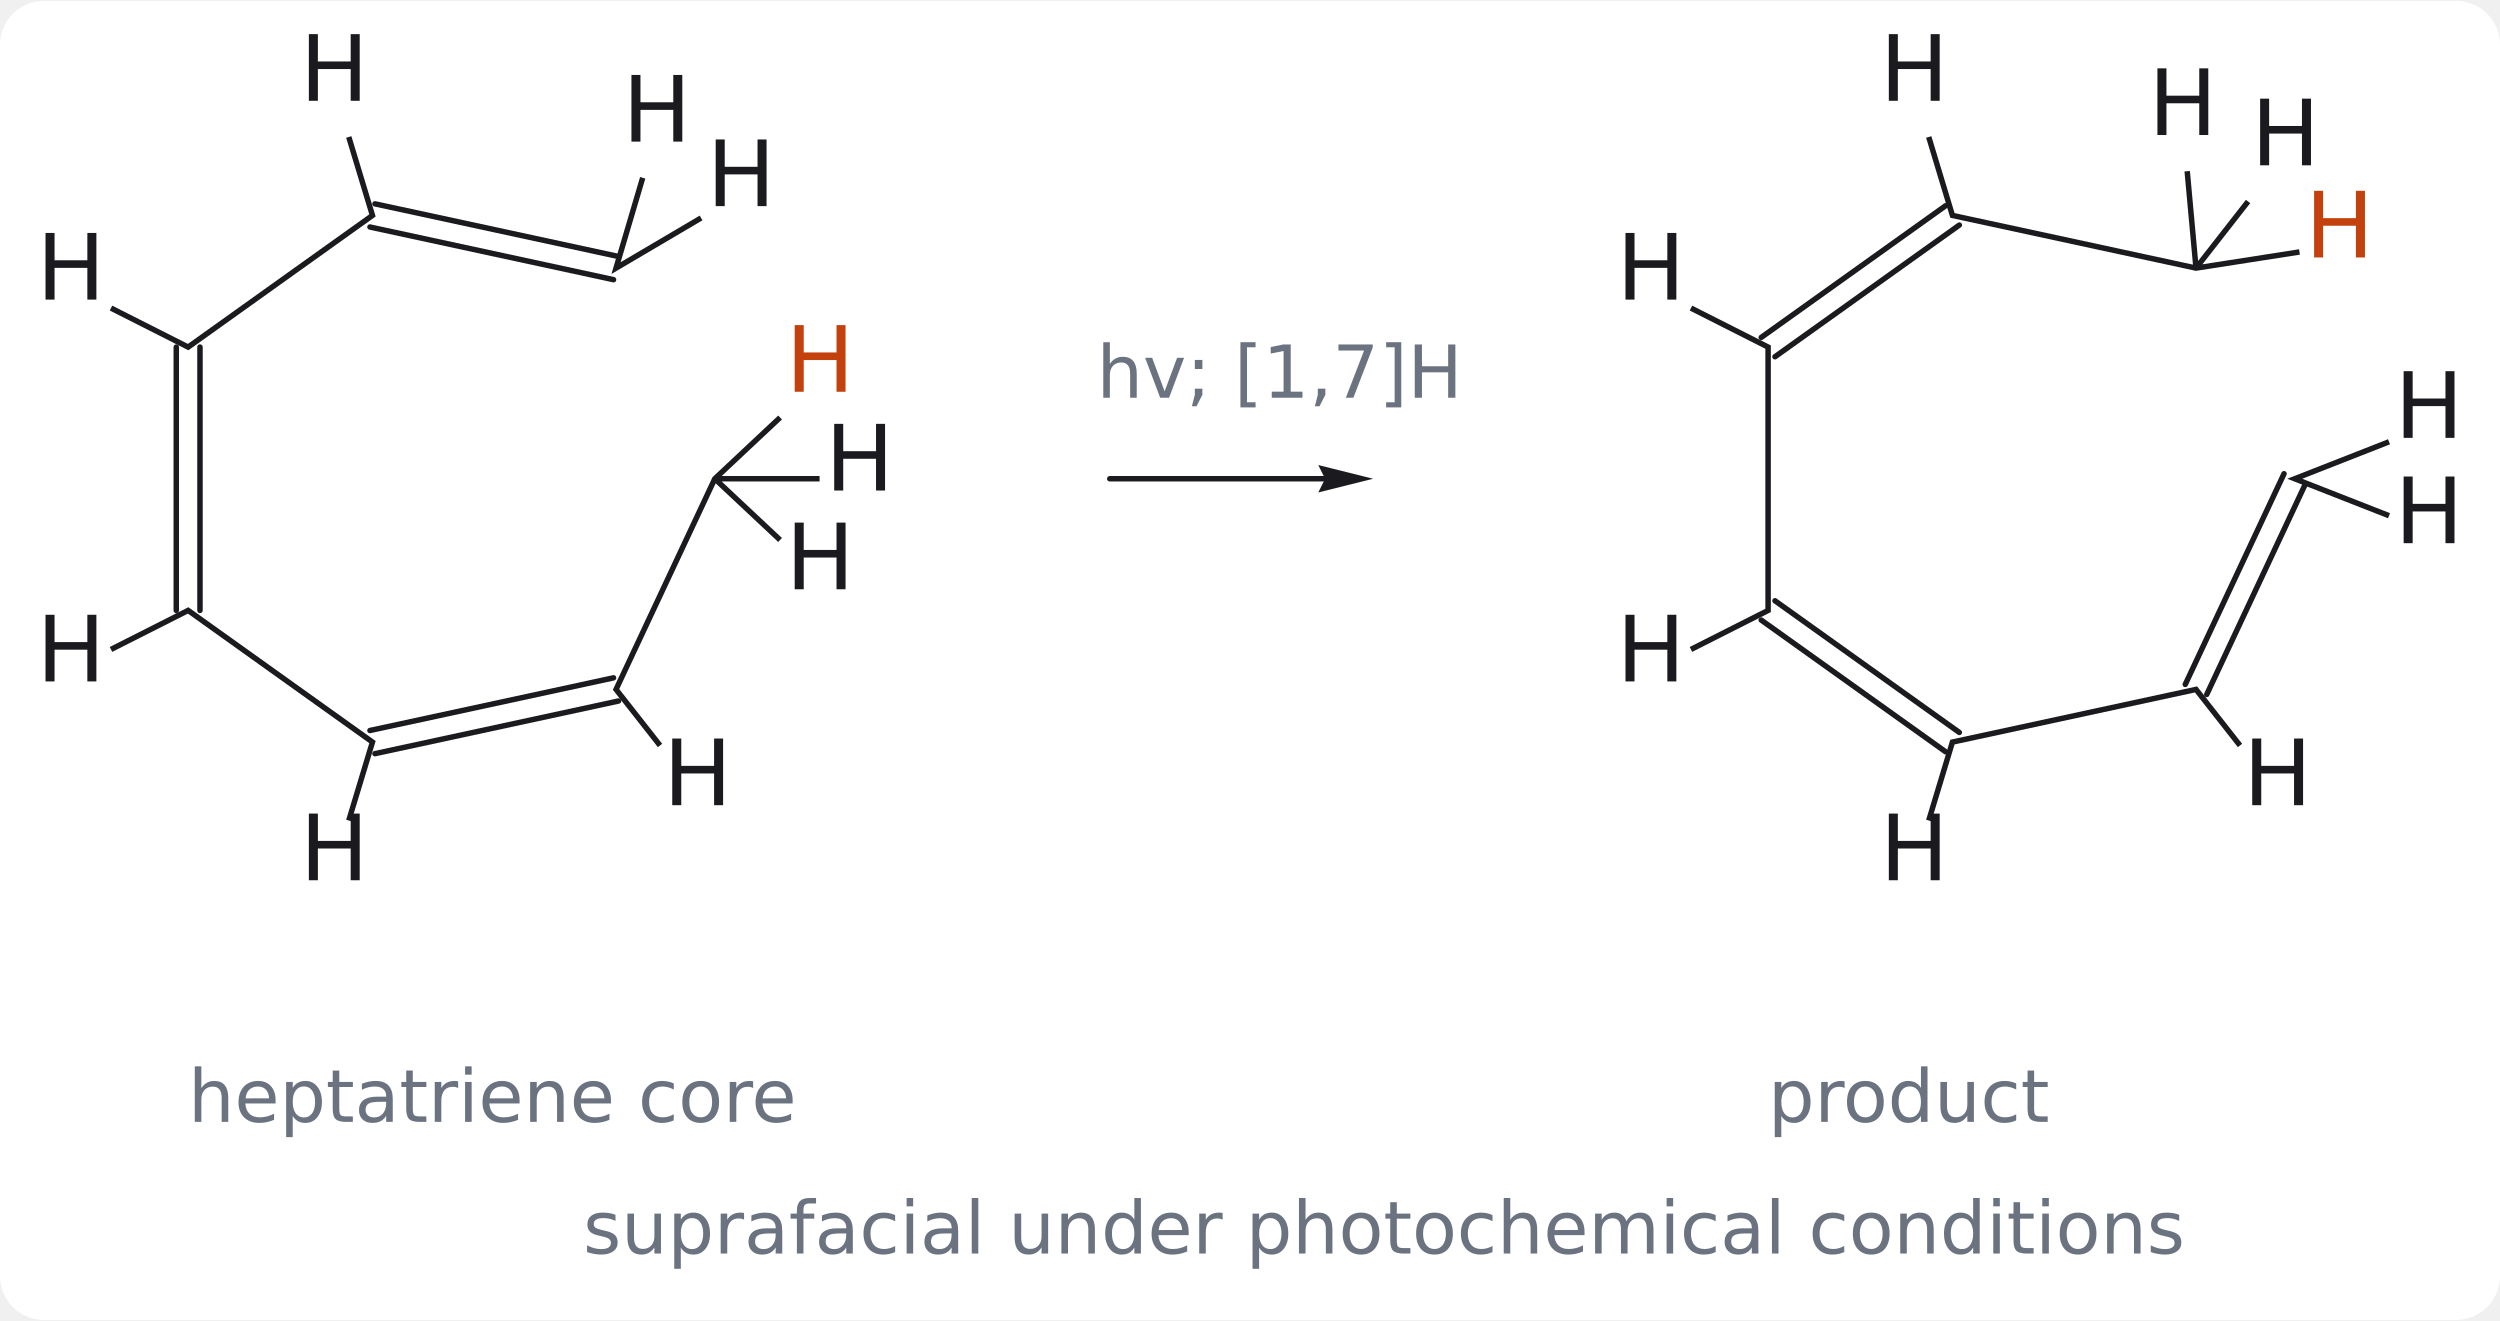
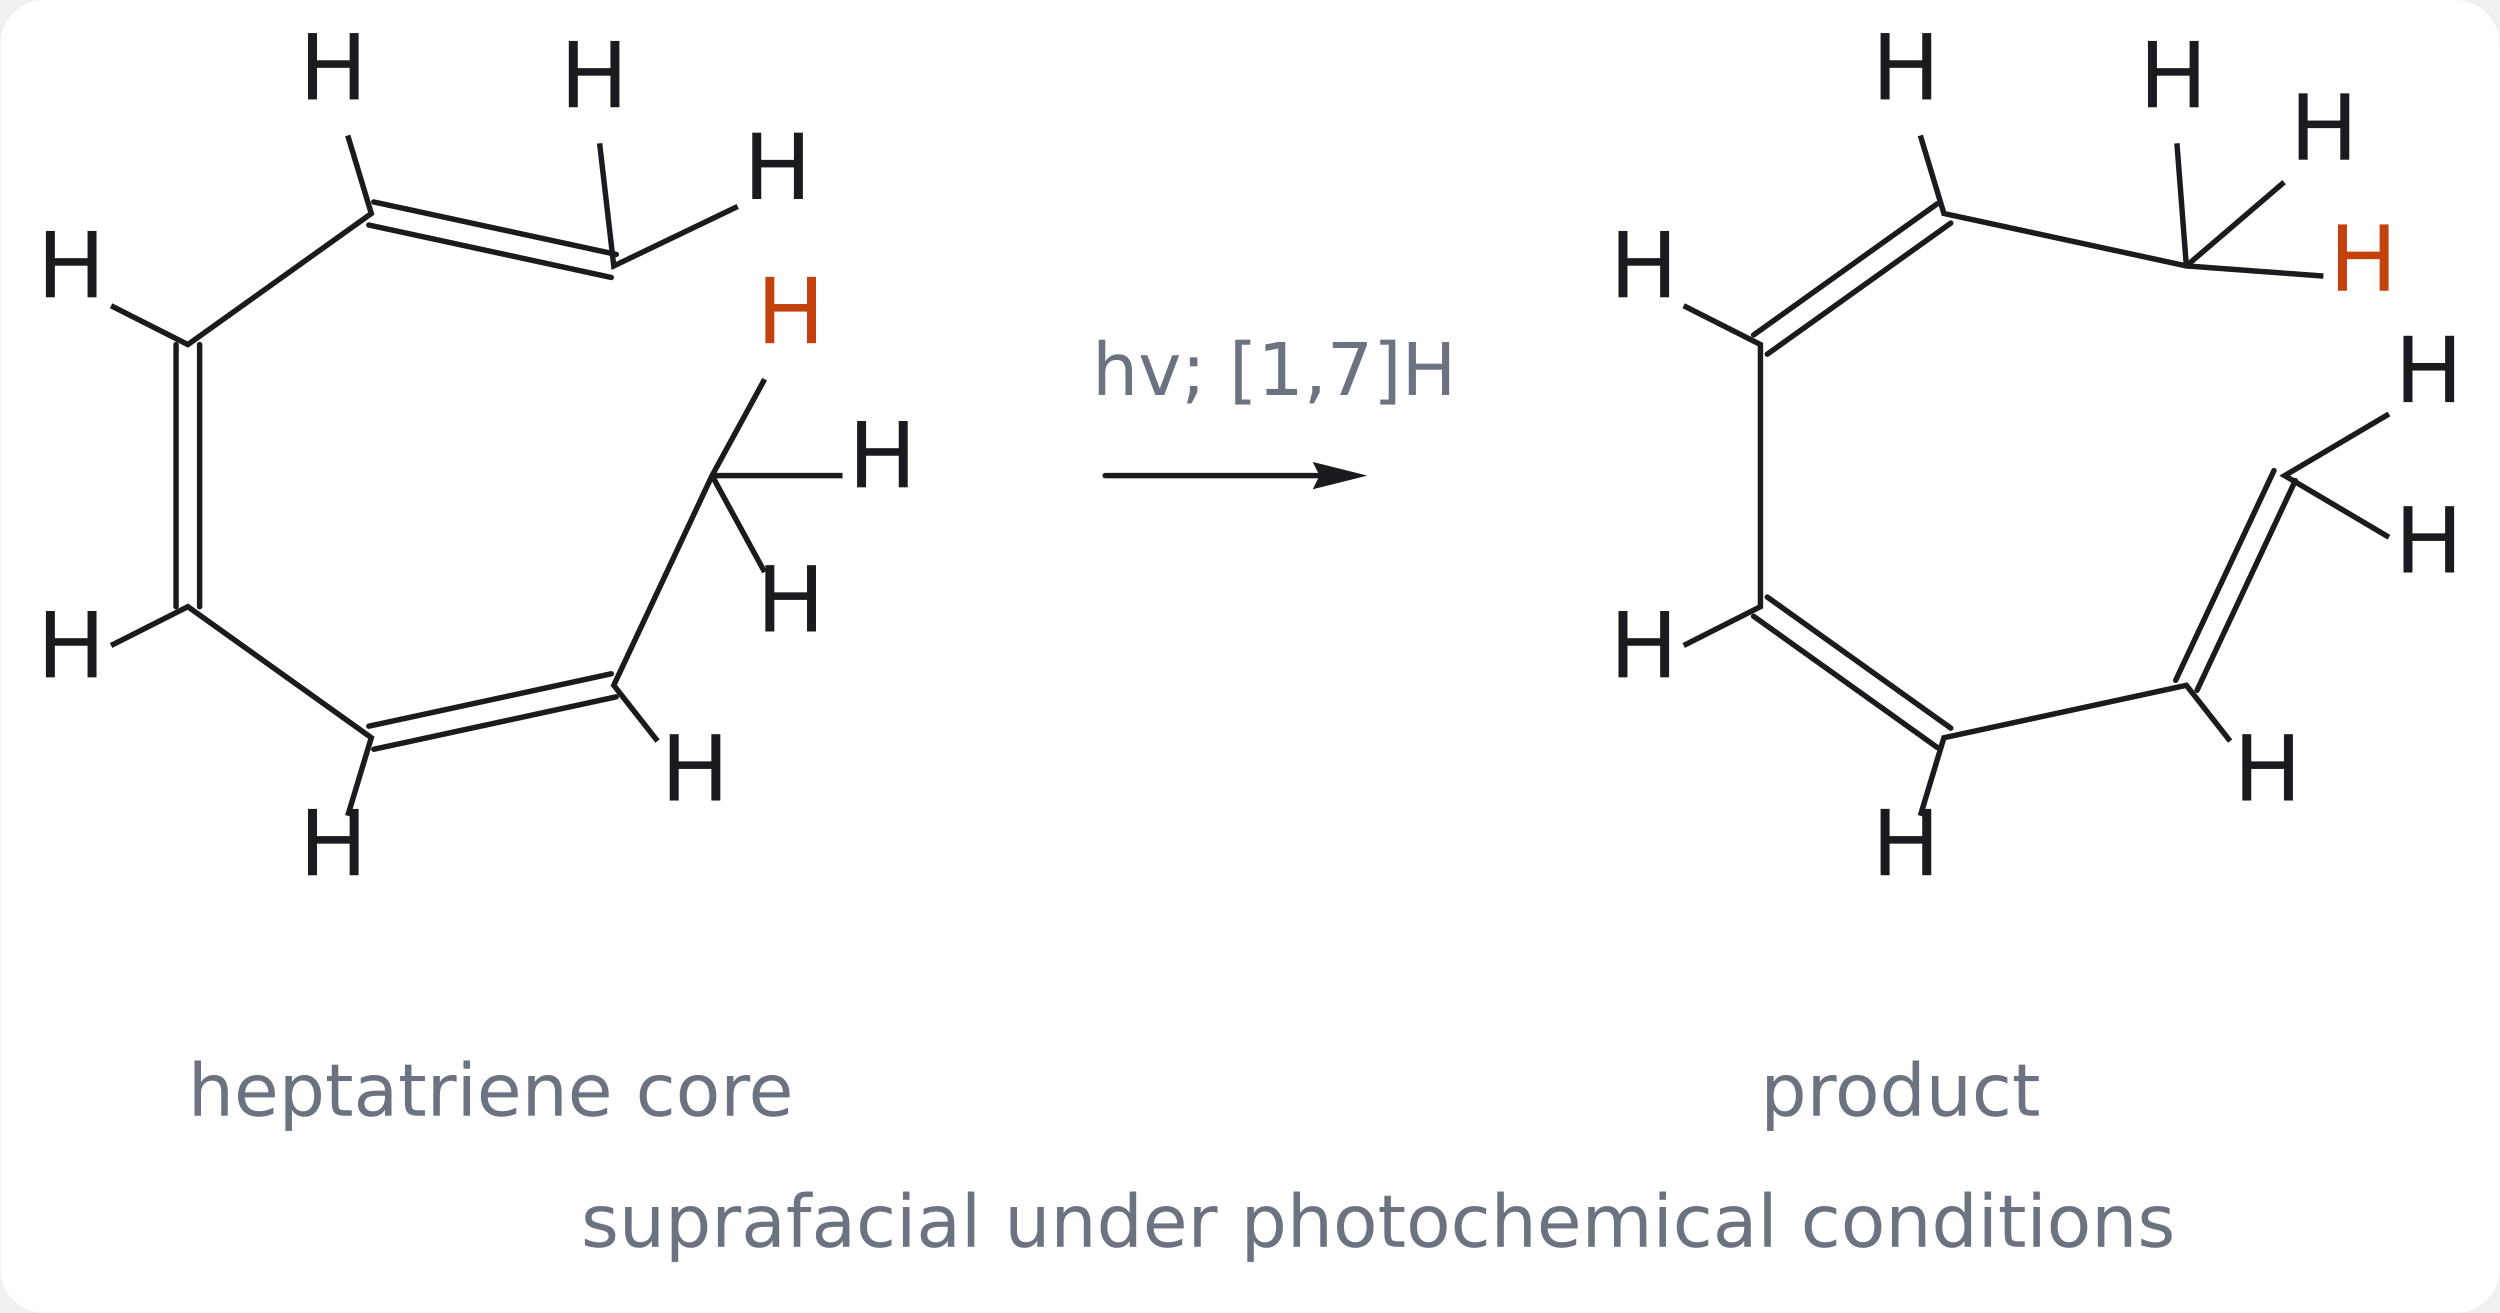
- <svg xmlns="http://www.w3.org/2000/svg" viewBox="-144.013 -152.429 797.485 420.762" width="494" height="261">
+ <svg xmlns="http://www.w3.org/2000/svg" viewBox="-144.013 -152.429 800.845 420.762" width="497" height="261">
  <style>.c-ink.fill{fill:#1b1b1f}.c-ink.stroke{stroke:#1b1b1f}.c-arrow.fill{fill:#c2410c}.c-arrow.stroke{stroke:#c2410c}.c-nu.fill{fill:#1d4ed8}.c-nu.stroke{stroke:#1d4ed8}.c-el.fill{fill:#b91c1c}.c-el.stroke{stroke:#b91c1c}.c-good.fill{fill:#15803d}.c-good.stroke{stroke:#15803d}.c-muted.fill{fill:#6b7280}.c-muted.stroke{stroke:#6b7280}.card{fill:#ffffff}@media (prefers-color-scheme: dark){.c-ink.fill{fill:#e6e6ea}.c-ink.stroke{stroke:#e6e6ea}.c-arrow.fill{fill:#ff9f5a}.c-arrow.stroke{stroke:#ff9f5a}.c-nu.fill{fill:#8ab4ff}.c-nu.stroke{stroke:#8ab4ff}.c-el.fill{fill:#ff8a8a}.c-el.stroke{stroke:#ff8a8a}.c-good.fill{fill:#6ee7a0}.c-good.stroke{stroke:#6ee7a0}.c-muted.fill{fill:#9ca3af}.c-muted.stroke{stroke:#9ca3af}.card{fill:#1e1e1e}}</style>
-   <rect class="card" x="-144.013" y="-152.429" width="797.485" height="420.762" rx="14" />
+   <rect class="card" x="-144.013" y="-152.429" width="800.845" height="420.762" rx="14" />
  <line class="c-ink stroke" x1="53.299" y1="70.895" x2="-24.401" y2="87.695" stroke-width="1.75" stroke-linecap="round" />
  <line class="c-ink stroke" x1="51.701" y1="63.505" x2="-25.999" y2="80.305" stroke-width="1.75" stroke-linecap="round" />
  <line class="c-ink stroke" x1="-87.78" y1="42" x2="-87.78" y2="-42" stroke-width="1.75" stroke-linecap="round" />
  <line class="c-ink stroke" x1="-80.22" y1="42" x2="-80.22" y2="-42" stroke-width="1.75" stroke-linecap="round" />
  <line class="c-ink stroke" x1="-24.401" y1="-87.695" x2="53.299" y2="-70.895" stroke-width="1.75" stroke-linecap="round" />
  <line class="c-ink stroke" x1="-25.999" y1="-80.305" x2="51.701" y2="-63.505" stroke-width="1.75" stroke-linecap="round" />
  <line class="c-ink stroke" x1="591.423" y1="1.604" x2="559.923" y2="68.804" stroke-width="1.75" stroke-linecap="round" />
  <line class="c-ink stroke" x1="584.577" y1="-1.604" x2="553.077" y2="65.596" stroke-width="1.75" stroke-linecap="round" />
  <line class="c-ink stroke" x1="476.603" y1="87.076" x2="417.803" y2="45.076" stroke-width="1.75" stroke-linecap="round" />
  <line class="c-ink stroke" x1="480.997" y1="80.924" x2="422.197" y2="38.924" stroke-width="1.75" stroke-linecap="round" />
  <line class="c-ink stroke" x1="417.803" y1="-45.076" x2="476.603" y2="-87.076" stroke-width="1.75" stroke-linecap="round" />
  <line class="c-ink stroke" x1="422.197" y1="-38.924" x2="480.997" y2="-80.924" stroke-width="1.75" stroke-linecap="round" />
-   <path class="c-ink fill stroke" d="M83.279 -0.523 L51.479 67.316 L53.521 67.084 L84.281 1.463 L84 0 Z M-24.181 83.653 L-83.922 40.98 L-84.078 43.02 L-26.219 84.347 Z M-83.922 -40.98 L-24.181 -83.653 L-26.219 -84.347 L-84.078 -43.02 Z M51.479 67.316 L65.846 85.622 L67.222 84.542 L53.521 67.084 Z M-26.219 84.347 L-33.596 108.769 L-31.921 109.275 L-24.181 83.653 Z M-83.922 40.98 L-109.005 53.662 L-108.215 55.224 L-84.078 43.02 Z M-84.078 -43.02 L-108.215 -55.224 L-109.005 -53.662 L-83.922 -40.98 Z M-24.181 -83.653 L-31.921 -109.275 L-33.596 -108.769 L-26.219 -84.347 Z M86.213 -0.875 L105.428 -18.89 L104.231 -20.166 L83.279 -0.523 L84 0 Z M86.213 0.875 L117.43 0.875 L117.43 -0.875 L86.213 -0.875 L84 0 Z M84.281 1.463 L104.231 20.166 L105.428 18.89 L86.213 0.875 L84 0 Z M53.968 -69.081 L61.843 -95.754 L60.164 -96.25 L51.032 -65.319 Z M51.032 -65.319 L80.074 -82.439 L79.186 -83.946 L53.968 -69.081 Z M556.85 66.229 L478.111 83.254 L479.489 84.746 L556.15 68.171 Z M420.875 42.538 L420.875 -42.538 L419.125 -41.462 L419.125 41.462 Z M478.111 -83.254 L556.474 -66.31 L556.5 -67.2 L555.521 -68.307 L479.489 -84.746 Z M556.15 68.171 L569.846 85.622 L571.222 84.542 L556.85 66.229 Z M478.111 83.254 L470.404 108.769 L472.079 109.275 L479.489 84.746 Z M419.125 41.462 L394.995 53.662 L395.785 55.224 L420.875 42.538 Z M420.875 -42.538 L395.785 -55.224 L394.995 -53.662 L419.125 -41.462 Z M479.489 -84.746 L472.079 -109.275 L470.404 -108.769 L478.111 -83.254 Z M590.397 -0 L618.389 -10.978 L617.75 -12.607 L585.603 0 Z M585.603 -0 L617.75 12.607 L618.389 10.978 L590.397 0 Z M557.171 -69.48 L554.562 -98.181 L552.819 -98.023 L555.521 -68.307 L556.5 -67.2 Z M558.553 -68.406 L573.792 -87.903 L572.414 -88.981 L557.171 -69.48 L556.5 -67.2 Z M556.474 -66.31 L589.645 -71.484 L589.375 -73.213 L558.553 -68.406 L556.5 -67.2 Z " stroke-width="0" stroke-linecap="round" stroke-linejoin="round" />
+   <path class="c-ink fill stroke" d="M83.219 -0.396 L51.479 67.316 L53.521 67.084 L84.059 1.936 L84 0 Z M-24.181 83.653 L-83.922 40.98 L-84.078 43.02 L-26.219 84.347 Z M-83.922 -40.98 L-24.181 -83.653 L-26.219 -84.347 L-84.078 -43.02 Z M51.479 67.316 L65.846 85.622 L67.222 84.542 L53.521 67.084 Z M-26.219 84.347 L-33.596 108.769 L-31.921 109.275 L-24.181 83.653 Z M-83.922 40.98 L-109.005 53.662 L-108.215 55.224 L-84.078 43.02 Z M-84.078 -43.02 L-108.215 -55.224 L-109.005 -53.662 L-83.922 -40.98 Z M-24.181 -83.653 L-31.921 -109.275 L-33.596 -108.769 L-26.219 -84.347 Z M85.474 -0.875 L101.624 -30.483 L100.087 -31.321 L83.219 -0.396 L84 0 Z M85.474 0.875 L125.83 0.875 L125.83 -0.875 L85.474 -0.875 L84 0 Z M84.059 1.936 L100.087 31.321 L101.624 30.483 L85.474 0.875 L84 0 Z M53.228 -68.52 L48.834 -106.602 L47.096 -106.402 L51.772 -65.88 Z M51.772 -65.88 L92.609 -85.482 L91.851 -87.059 L53.228 -68.52 Z M556.85 66.229 L478.111 83.254 L479.489 84.746 L556.15 68.171 Z M420.875 42.538 L420.875 -42.538 L419.125 -41.462 L419.125 41.462 Z M478.111 -83.254 L556.375 -66.332 L556.5 -67.2 L555.538 -68.303 L479.489 -84.746 Z M556.15 68.171 L569.846 85.622 L571.222 84.542 L556.85 66.229 Z M478.111 83.254 L470.404 108.769 L472.079 109.275 L479.489 84.746 Z M419.125 41.462 L394.995 53.662 L395.785 55.224 L420.875 42.538 Z M420.875 -42.538 L395.785 -55.224 L394.995 -53.662 L419.125 -41.462 Z M479.489 -84.746 L472.079 -109.275 L470.404 -108.769 L478.111 -83.254 Z M589.72 0 L621.875 -19.001 L620.985 -20.507 L586.28 -0 Z M586.28 0 L620.985 20.507 L621.875 19.001 L589.72 -0 Z M557.24 -68.987 L554.349 -106.569 L552.604 -106.435 L555.538 -68.303 L556.5 -67.2 Z M558.68 -67.916 L588.399 -93.39 L587.26 -94.719 L557.24 -68.987 L556.5 -67.2 Z M556.375 -66.332 L600.365 -63.073 L600.495 -64.819 L558.68 -67.916 L556.5 -67.2 Z " stroke-width="0" stroke-linecap="round" stroke-linejoin="round" />
  <text class="c-ink fill" xml:space="preserve" x="67.574" y="83.938" font-family="DejaVu Sans, Noto Sans CJK KR, Noto Sans CJK JP, sans-serif" font-size="29.167" font-weight="normal" font-style="normal" text-decoration="none" dominant-baseline="text-before-edge">H</text>
  <text class="c-ink fill" xml:space="preserve" x="-48.346" y="107.878" font-family="DejaVu Sans, Noto Sans CJK KR, Noto Sans CJK JP, sans-serif" font-size="29.167" font-weight="normal" font-style="normal" text-decoration="none" dominant-baseline="text-before-edge">H</text>
  <text class="c-ink fill" xml:space="preserve" x="-132.346" y="44.458" font-family="DejaVu Sans, Noto Sans CJK KR, Noto Sans CJK JP, sans-serif" font-size="29.167" font-weight="normal" font-style="normal" text-decoration="none" dominant-baseline="text-before-edge">H</text>
  <text class="c-ink fill" xml:space="preserve" x="-132.346" y="-77.342" font-family="DejaVu Sans, Noto Sans CJK KR, Noto Sans CJK JP, sans-serif" font-size="29.167" font-weight="normal" font-style="normal" text-decoration="none" dominant-baseline="text-before-edge">H</text>
  <text class="c-ink fill" xml:space="preserve" x="-48.346" y="-140.762" font-family="DejaVu Sans, Noto Sans CJK KR, Noto Sans CJK JP, sans-serif" font-size="29.167" font-weight="normal" font-style="normal" text-decoration="none" dominant-baseline="text-before-edge">H</text>
-   <text class="c-arrow fill" xml:space="preserve" x="106.634" y="-47.942" font-family="DejaVu Sans, Noto Sans CJK KR, Noto Sans CJK JP, sans-serif" font-size="29.167" font-weight="normal" font-style="normal" text-decoration="none" dominant-baseline="text-before-edge">H</text>
-   <text class="c-ink fill" xml:space="preserve" x="119.234" y="-16.442" font-family="DejaVu Sans, Noto Sans CJK KR, Noto Sans CJK JP, sans-serif" font-size="29.167" font-weight="normal" font-style="normal" text-decoration="none" dominant-baseline="text-before-edge">H</text>
-   <text class="c-ink fill" xml:space="preserve" x="106.634" y="15.058" font-family="DejaVu Sans, Noto Sans CJK KR, Noto Sans CJK JP, sans-serif" font-size="29.167" font-weight="normal" font-style="normal" text-decoration="none" dominant-baseline="text-before-edge">H</text>
-   <text class="c-ink fill" xml:space="preserve" x="54.554" y="-127.742" font-family="DejaVu Sans, Noto Sans CJK KR, Noto Sans CJK JP, sans-serif" font-size="29.167" font-weight="normal" font-style="normal" text-decoration="none" dominant-baseline="text-before-edge">H</text>
-   <text class="c-ink fill" xml:space="preserve" x="81.434" y="-107.162" font-family="DejaVu Sans, Noto Sans CJK KR, Noto Sans CJK JP, sans-serif" font-size="29.167" font-weight="normal" font-style="normal" text-decoration="none" dominant-baseline="text-before-edge">H</text>
+   <text class="c-arrow fill" xml:space="preserve" x="98.234" y="-62.642" font-family="DejaVu Sans, Noto Sans CJK KR, Noto Sans CJK JP, sans-serif" font-size="29.167" font-weight="normal" font-style="normal" text-decoration="none" dominant-baseline="text-before-edge">H</text>
+   <text class="c-ink fill" xml:space="preserve" x="127.634" y="-16.442" font-family="DejaVu Sans, Noto Sans CJK KR, Noto Sans CJK JP, sans-serif" font-size="29.167" font-weight="normal" font-style="normal" text-decoration="none" dominant-baseline="text-before-edge">H</text>
+   <text class="c-ink fill" xml:space="preserve" x="98.234" y="29.758" font-family="DejaVu Sans, Noto Sans CJK KR, Noto Sans CJK JP, sans-serif" font-size="29.167" font-weight="normal" font-style="normal" text-decoration="none" dominant-baseline="text-before-edge">H</text>
+   <text class="c-ink fill" xml:space="preserve" x="35.234" y="-138.242" font-family="DejaVu Sans, Noto Sans CJK KR, Noto Sans CJK JP, sans-serif" font-size="29.167" font-weight="normal" font-style="normal" text-decoration="none" dominant-baseline="text-before-edge">H</text>
+   <text class="c-ink fill" xml:space="preserve" x="94.034" y="-108.842" font-family="DejaVu Sans, Noto Sans CJK KR, Noto Sans CJK JP, sans-serif" font-size="29.167" font-weight="normal" font-style="normal" text-decoration="none" dominant-baseline="text-before-edge">H</text>
  <text class="c-ink fill" xml:space="preserve" x="571.574" y="83.938" font-family="DejaVu Sans, Noto Sans CJK KR, Noto Sans CJK JP, sans-serif" font-size="29.167" font-weight="normal" font-style="normal" text-decoration="none" dominant-baseline="text-before-edge">H</text>
  <text class="c-ink fill" xml:space="preserve" x="455.654" y="107.878" font-family="DejaVu Sans, Noto Sans CJK KR, Noto Sans CJK JP, sans-serif" font-size="29.167" font-weight="normal" font-style="normal" text-decoration="none" dominant-baseline="text-before-edge">H</text>
  <text class="c-ink fill" xml:space="preserve" x="371.654" y="44.458" font-family="DejaVu Sans, Noto Sans CJK KR, Noto Sans CJK JP, sans-serif" font-size="29.167" font-weight="normal" font-style="normal" text-decoration="none" dominant-baseline="text-before-edge">H</text>
  <text class="c-ink fill" xml:space="preserve" x="371.654" y="-77.342" font-family="DejaVu Sans, Noto Sans CJK KR, Noto Sans CJK JP, sans-serif" font-size="29.167" font-weight="normal" font-style="normal" text-decoration="none" dominant-baseline="text-before-edge">H</text>
  <text class="c-ink fill" xml:space="preserve" x="455.654" y="-140.762" font-family="DejaVu Sans, Noto Sans CJK KR, Noto Sans CJK JP, sans-serif" font-size="29.167" font-weight="normal" font-style="normal" text-decoration="none" dominant-baseline="text-before-edge">H</text>
-   <text class="c-ink fill" xml:space="preserve" x="619.874" y="-33.242" font-family="DejaVu Sans, Noto Sans CJK KR, Noto Sans CJK JP, sans-serif" font-size="29.167" font-weight="normal" font-style="normal" text-decoration="none" dominant-baseline="text-before-edge">H</text>
-   <text class="c-ink fill" xml:space="preserve" x="619.874" y="0.358" font-family="DejaVu Sans, Noto Sans CJK KR, Noto Sans CJK JP, sans-serif" font-size="29.167" font-weight="normal" font-style="normal" text-decoration="none" dominant-baseline="text-before-edge">H</text>
-   <text class="c-ink fill" xml:space="preserve" x="541.334" y="-129.842" font-family="DejaVu Sans, Noto Sans CJK KR, Noto Sans CJK JP, sans-serif" font-size="29.167" font-weight="normal" font-style="normal" text-decoration="none" dominant-baseline="text-before-edge">H</text>
-   <text class="c-ink fill" xml:space="preserve" x="574.094" y="-120.182" font-family="DejaVu Sans, Noto Sans CJK KR, Noto Sans CJK JP, sans-serif" font-size="29.167" font-weight="normal" font-style="normal" text-decoration="none" dominant-baseline="text-before-edge">H</text>
-   <text class="c-arrow fill" xml:space="preserve" x="591.314" y="-90.782" font-family="DejaVu Sans, Noto Sans CJK KR, Noto Sans CJK JP, sans-serif" font-size="29.167" font-weight="normal" font-style="normal" text-decoration="none" dominant-baseline="text-before-edge">H</text>
+   <text class="c-ink fill" xml:space="preserve" x="623.234" y="-43.742" font-family="DejaVu Sans, Noto Sans CJK KR, Noto Sans CJK JP, sans-serif" font-size="29.167" font-weight="normal" font-style="normal" text-decoration="none" dominant-baseline="text-before-edge">H</text>
+   <text class="c-ink fill" xml:space="preserve" x="623.234" y="10.858" font-family="DejaVu Sans, Noto Sans CJK KR, Noto Sans CJK JP, sans-serif" font-size="29.167" font-weight="normal" font-style="normal" text-decoration="none" dominant-baseline="text-before-edge">H</text>
+   <text class="c-ink fill" xml:space="preserve" x="541.334" y="-138.242" font-family="DejaVu Sans, Noto Sans CJK KR, Noto Sans CJK JP, sans-serif" font-size="29.167" font-weight="normal" font-style="normal" text-decoration="none" dominant-baseline="text-before-edge">H</text>
+   <text class="c-ink fill" xml:space="preserve" x="589.634" y="-121.442" font-family="DejaVu Sans, Noto Sans CJK KR, Noto Sans CJK JP, sans-serif" font-size="29.167" font-weight="normal" font-style="normal" text-decoration="none" dominant-baseline="text-before-edge">H</text>
+   <text class="c-arrow fill" xml:space="preserve" x="602.234" y="-79.442" font-family="DejaVu Sans, Noto Sans CJK KR, Noto Sans CJK JP, sans-serif" font-size="29.167" font-weight="normal" font-style="normal" text-decoration="none" dominant-baseline="text-before-edge">H</text>
  <path class="c-ink stroke" d="M210 0 L289.625 0 " fill="none" stroke-width="1.75" stroke-linecap="round" stroke-linejoin="round" />
  <path class="c-ink fill stroke" d="M294 0 L276.5 -4.375 L278.688 0 L276.5 4.375 Z " stroke-width="0" stroke-linecap="round" stroke-linejoin="round" />
  <text class="c-muted fill" xml:space="preserve" x="-84" y="189" font-family="DejaVu Sans, Noto Sans CJK KR, Noto Sans CJK JP, sans-serif" font-size="23.333" font-weight="normal" font-style="normal" text-decoration="none" dominant-baseline="text-before-edge">heptatriene core</text>
  <text class="c-muted fill" xml:space="preserve" x="420" y="189" font-family="DejaVu Sans, Noto Sans CJK KR, Noto Sans CJK JP, sans-serif" font-size="23.333" font-weight="normal" font-style="normal" text-decoration="none" dominant-baseline="text-before-edge">product</text>
  <text class="c-muted fill" xml:space="preserve" x="205.8" y="-42" font-family="DejaVu Sans, Noto Sans CJK KR, Noto Sans CJK JP, sans-serif" font-size="23.333" font-weight="normal" font-style="normal" text-decoration="none" dominant-baseline="text-before-edge">hv; [1,7]H</text>
  <text class="c-muted fill" xml:space="preserve" x="42" y="231" font-family="DejaVu Sans, Noto Sans CJK KR, Noto Sans CJK JP, sans-serif" font-size="23.333" font-weight="normal" font-style="normal" text-decoration="none" dominant-baseline="text-before-edge">suprafacial under photochemical conditions</text>
</svg>
